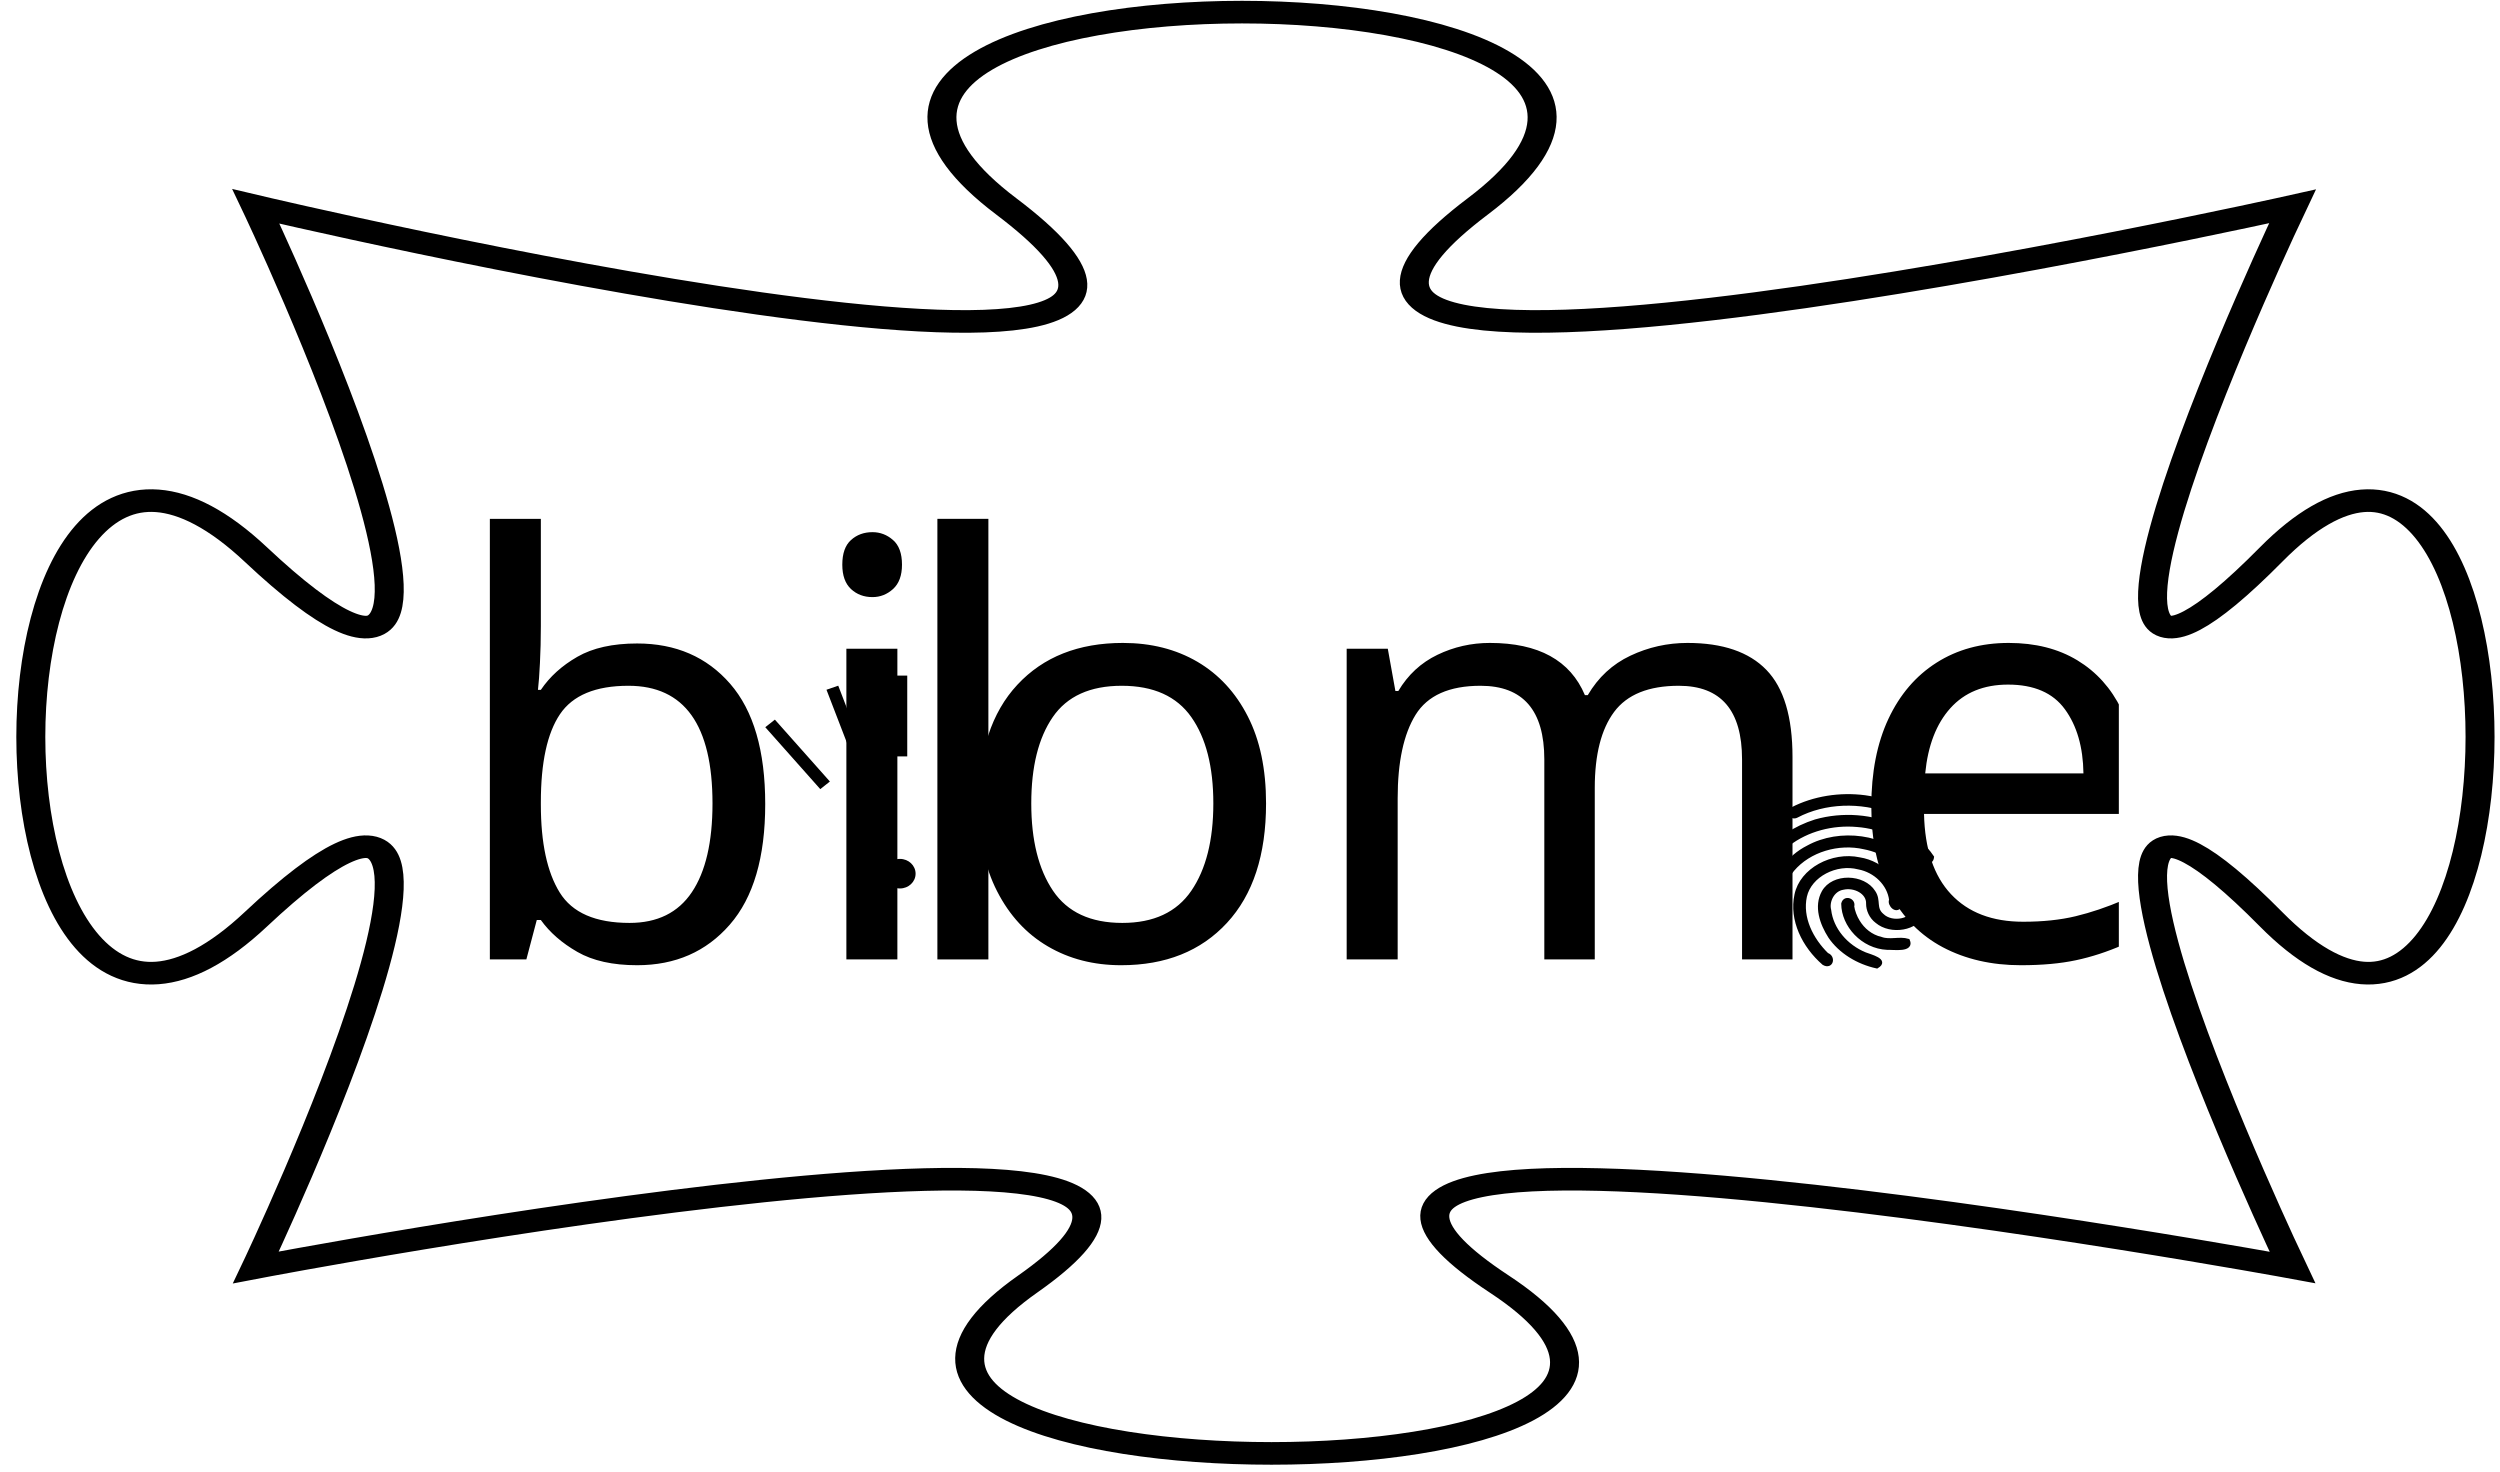
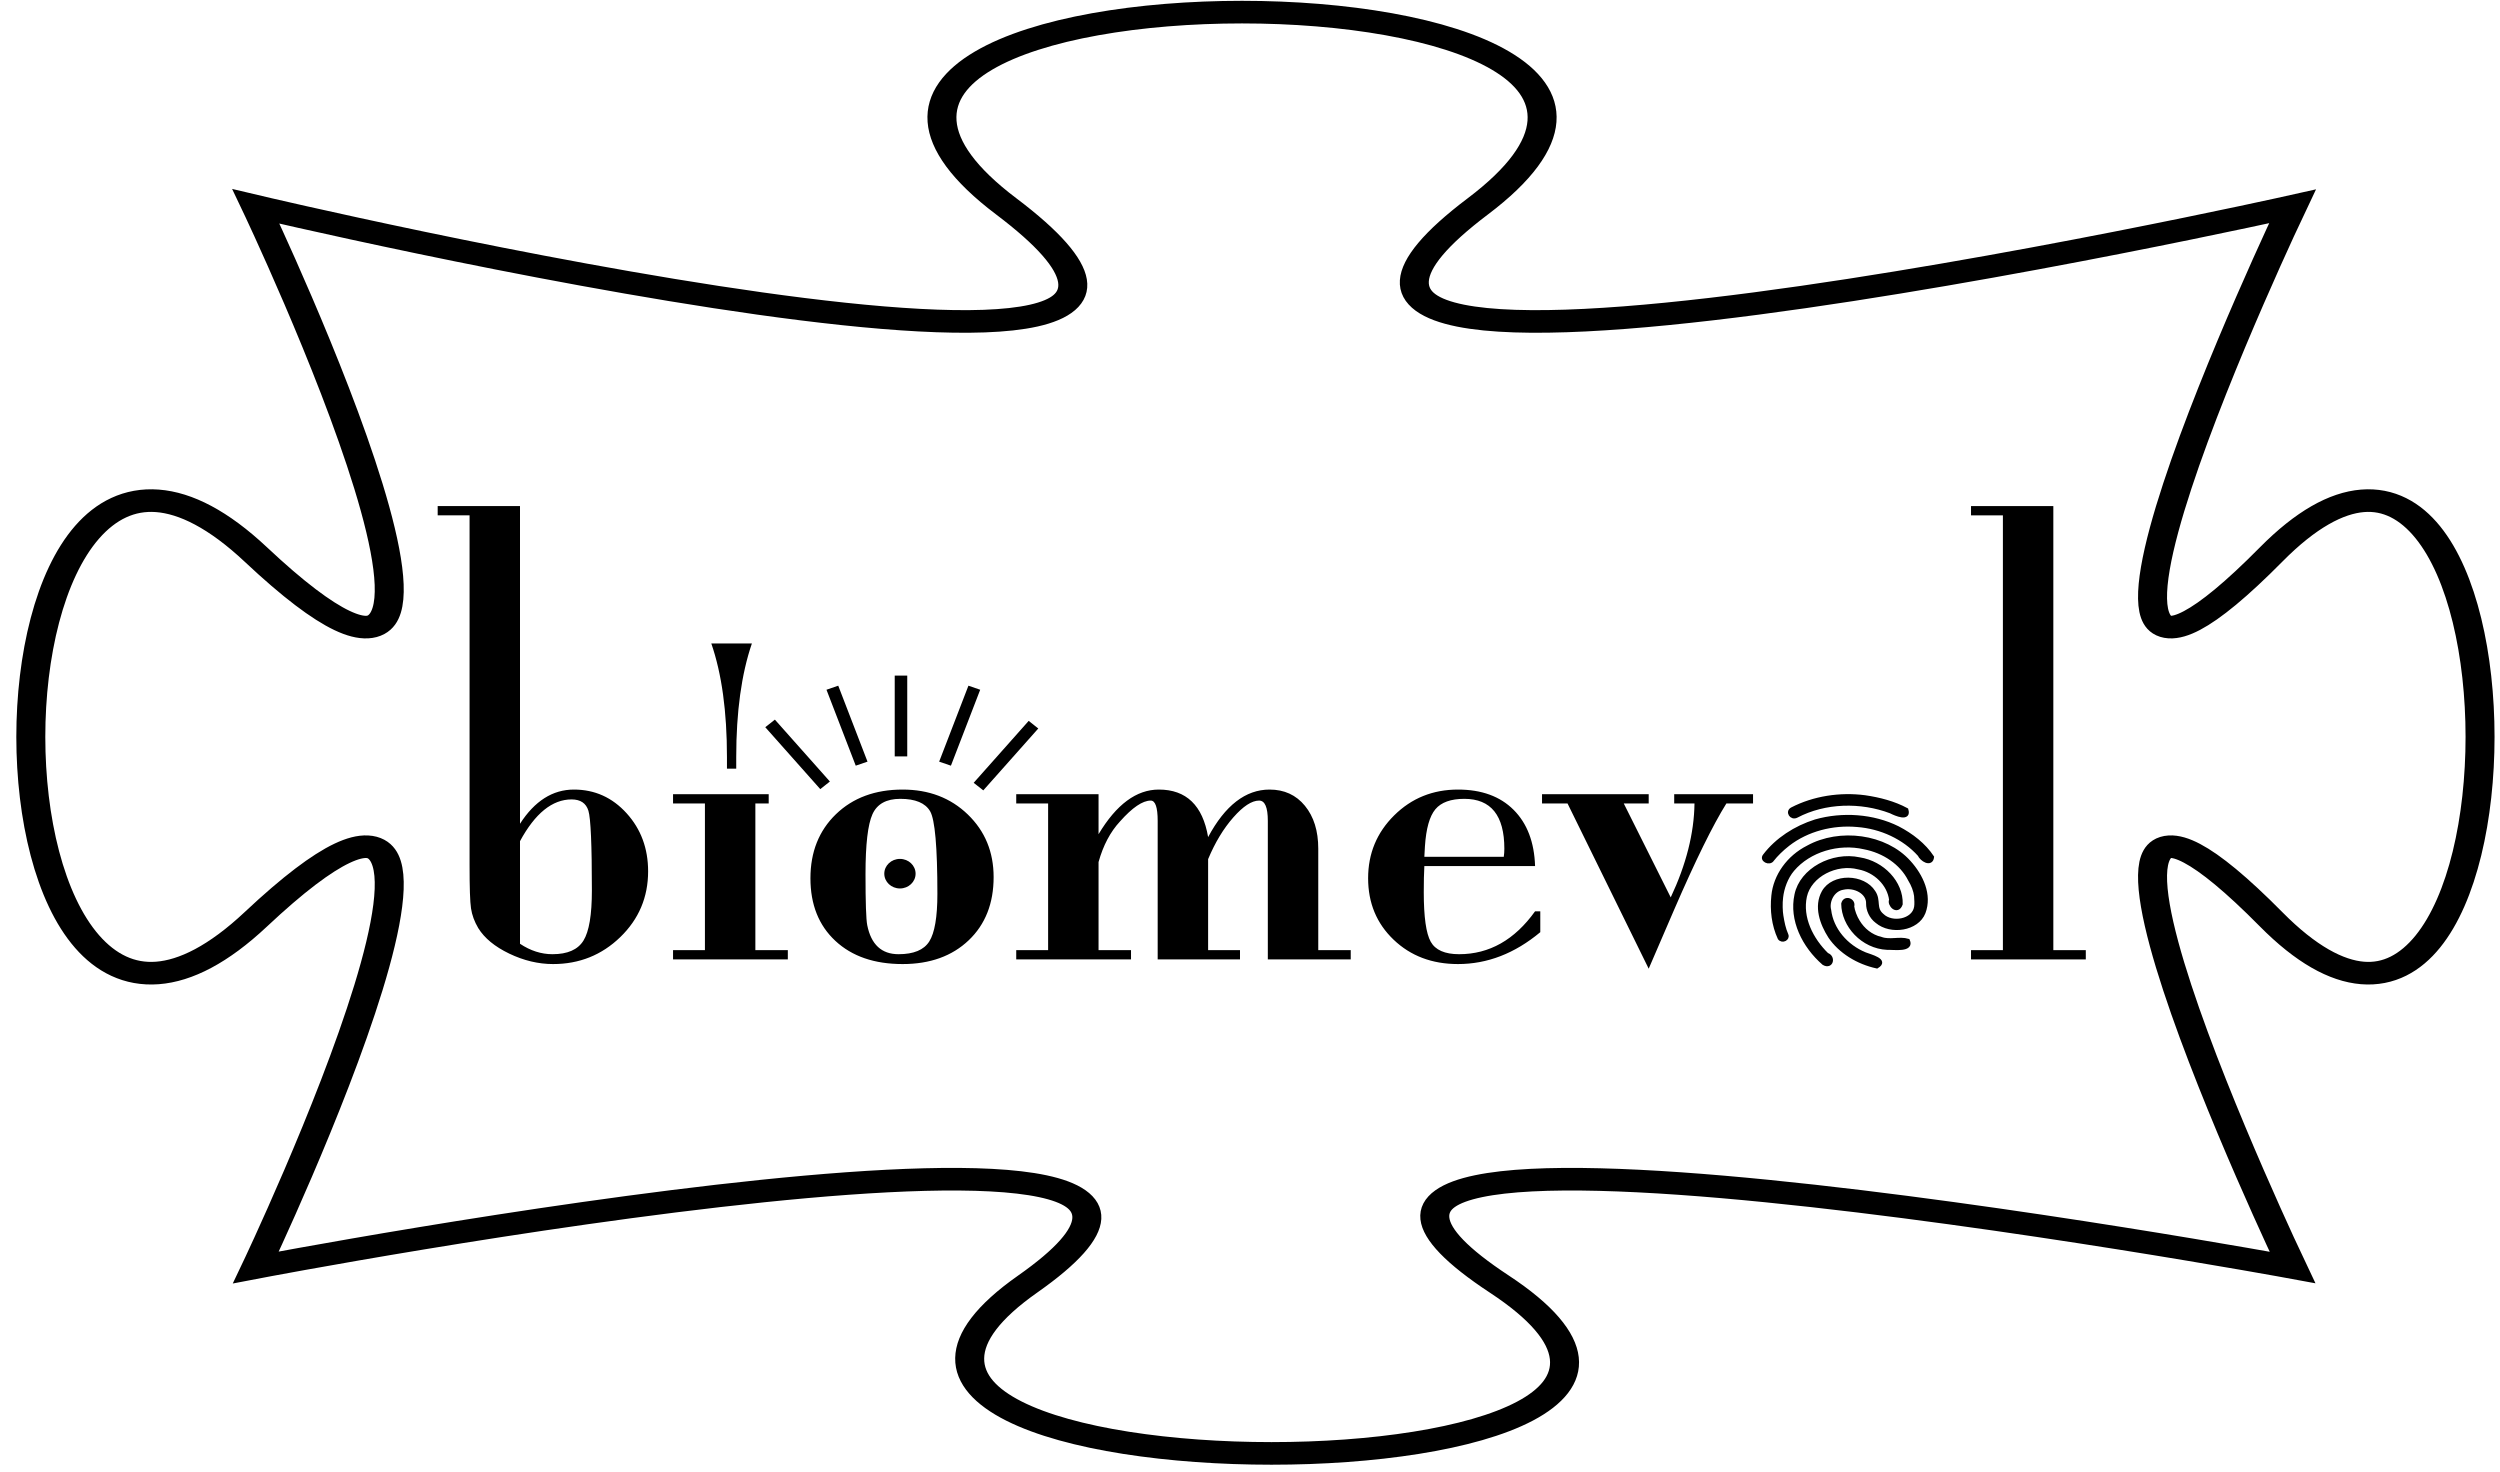
<svg xmlns="http://www.w3.org/2000/svg" version="1.1" width="345" height="203" xml:space="preserve" id="puzzle">
  <g id="puzzle-group" transform="scale(1, 0.78)">
    <path id="puzzle-bezier5" stroke="rgb(0, 0, 0)" stroke-width="4" stroke-miterlimit="10" fill="none" d="M 35.31,36.51 C 35.31,36.51 186.19,82.33 138.86,36.51 91.52,-9.31 251.28,-9.31 203.94,36.51 156.61,82.33 316.36,36.51 316.36,36.51 316.36,36.51 274.95,147.98 313.41,98.11 351.86,48.24 351.86,212.51 313.41,162.64 274.95,112.78 316.36,224.24 316.36,224.24 316.36,224.24 159.57,187.23 206.9,227.18 254.24,267.13 97.44,267.13 141.82,227.18 186.19,187.23 35.31,224.24 35.31,224.24 35.31,224.24 76.73,112.78 35.31,162.64 -6.1,212.51 -6.1,48.24 35.31,98.11 76.73,147.98 35.31,36.51 35.31,36.51 Z M 35.31,36.51" />
  </g>
-   <g id="puzzle-group2" clip-path="url(#puzzle-rectangle)" transform="translate(58, 66) scale(0.8, 0.8)">
-     <clipPath id="puzzle-rectangle">
-       <rect x="0" y="-90" width="293" height="90" transform="translate(0, 90)" />
-     </clipPath>
+   <g id="puzzle-group2" transform="translate(58, 66) scale(0.8, 0.8)">
    <g id="puzzle-group3">
      <g id="puzzle-group4" clip-path="url(#puzzle-rectangle3)" transform="translate(57, 32) scale(0.36, 0.34)">
        <clipPath id="puzzle-rectangle3">
          <rect x="0" y="0" width="145" height="154" />
        </clipPath>
        <g id="puzzle-group5">
          <g id="puzzle-group6">
            <circle id="puzzle-oval" stroke="none" fill="rgb(0, 0, 0)" cx="71.5" cy="106.5" r="7.5" />
-             <rect id="puzzle-rectangle2" stroke="rgb(0, 0, 0)" stroke-width="5" fill="rgb(0, 0, 0)" x="71.5" y="8.5" width="1" height="36" />
-             <rect id="puzzle-rectangle4" stroke="rgb(0, 0, 0)" stroke-width="5" fill="rgb(0, 0, 0)" x="0" y="0" width="1" height="36" transform="translate(105.81, 14.33) rotate(20)" />
-             <rect id="puzzle-rectangle5" stroke="rgb(0, 0, 0)" stroke-width="5" fill="rgb(0, 0, 0)" x="0" y="0" width="1" height="36" transform="translate(10.5, 32.5) rotate(-40)" />
-             <rect id="puzzle-rectangle6" stroke="rgb(0, 0, 0)" stroke-width="5" fill="rgb(0, 0, 0)" x="0" y="0" width="1" height="36" transform="translate(39.5, 14.67) rotate(-20)" />
-             <rect id="puzzle-rectangle7" stroke="rgb(0, 0, 0)" stroke-width="5" fill="rgb(0, 0, 0)" x="0" y="0" width="1" height="36" transform="translate(133.5, 32.5) rotate(40)" />
+             <rect id="puzzle-rectangle" stroke="rgb(0, 0, 0)" stroke-width="5" fill="rgb(0, 0, 0)" x="71.5" y="8.5" width="1" height="36" />
+             <rect id="puzzle-rectangle2" stroke="rgb(0, 0, 0)" stroke-width="5" fill="rgb(0, 0, 0)" x="0" y="0" width="1" height="36" transform="translate(105.81, 14.33) rotate(20)" />
+             <rect id="puzzle-rectangle4" stroke="rgb(0, 0, 0)" stroke-width="5" fill="rgb(0, 0, 0)" x="0" y="0" width="1" height="36" transform="translate(10.5, 32.5) rotate(-40)" />
+             <rect id="puzzle-rectangle5" stroke="rgb(0, 0, 0)" stroke-width="5" fill="rgb(0, 0, 0)" x="0" y="0" width="1" height="36" transform="translate(39.5, 14.67) rotate(-20)" />
+             <rect id="puzzle-rectangle6" stroke="rgb(0, 0, 0)" stroke-width="5" fill="rgb(0, 0, 0)" x="0" y="0" width="1" height="36" transform="translate(133.5, 32.5) rotate(40)" />
          </g>
        </g>
      </g>
      <g id="puzzle-group7" transform="translate(231, 54.3) scale(0.34, 0.31)">
        <g id="puzzle-fingerprint2group">
          <g id="puzzle-fingerprint2group2">
            <g id="puzzle-fingerprint2group3">
              <path id="puzzle-fingerprint2bezier" stroke="rgb(0, 0, 0)" stroke-width="2" stroke-miterlimit="4" fill="rgb(0, 0, 0)" d="M 18.8,12.8 C 33.17,4.49 51.45,4.01 66.66,10.35 69.27,11.81 76.2,15.09 74.57,9.25 68.19,5.47 60.81,3.38 53.49,2.21 40.93,0.41 27.67,2.62 16.6,8.9 14.1,10.36 16.26,14.32 18.8,12.8 Z M 18.8,12.8" />
            </g>
          </g>
          <g id="puzzle-fingerprint2group4">
            <g id="puzzle-fingerprint2group5">
              <path id="puzzle-fingerprint2bezier2" stroke="rgb(0, 0, 0)" stroke-width="2" stroke-miterlimit="4" fill="rgb(0, 0, 0)" d="M 13.7,78.9 C 12.33,75.52 11.69,71.89 11.16,68.3 10.79,66.12 10.62,61.21 11.03,58 11.54,53.01 13.42,47.02 16.78,42.68 25.13,31.85 40.05,26.98 53.25,30.32 63.17,32.41 72.13,38.93 76.39,48.24 77.99,51.07 79.15,54.37 79.46,57.2 79.59,59.27 79.74,61.8 79.48,63.41 78.36,71.17 67.25,73.39 62.21,67.99 57.99,64.13 60.86,59.83 57.89,55.04 52.76,46.03 37.46,45.51 32.59,55.05 28.52,63.09 31.62,72.67 35.88,79.96 41.1,88.4 50.02,94.31 59.57,96.61 64.95,93.04 56.36,90.81 53.54,89.58 43.81,85.23 36.55,75.75 35.4,65.1 34.28,60.5 36.93,53.76 42.47,52.81 48.14,51.37 55.4,55.18 55.12,61.61 55.11,64.98 56.58,68.99 59.68,71.53 66.64,77.95 79.95,75.86 83.27,66.54 86.68,56.71 82.15,45.98 75.83,38.38 63.82,23.71 40.77,20.41 24.69,30.12 14.83,35.58 8.04,45.94 7.05,57.17 6.29,65.12 7.16,73.44 10.27,80.81 11.64,82.85 14.56,81.08 13.7,78.9 Z M 13.7,78.9" />
            </g>
          </g>
          <g id="puzzle-fingerprint2group6">
            <g id="puzzle-fingerprint2group7">
              <path id="puzzle-fingerprint2bezier3" stroke="rgb(0, 0, 0)" stroke-width="2" stroke-miterlimit="4" fill="rgb(0, 0, 0)" d="M 6.5,37.1 C 8.22,34.63 11.38,31.17 14.51,28.54 24.13,20.37 37.09,16.66 49.6,17.9 61.8,18.9 73.46,24.85 81.24,34.36 82.3,37.03 87.1,40.47 87.61,35.62 83.49,28.79 77.1,23.34 70.18,19.41 57.6,12.55 42.15,11.42 28.53,15.64 18.27,19.18 8.9,25.84 2.7,34.8 0.89,37.25 5.1,39.61 6.5,37.1 Z M 6.5,37.1" />
            </g>
          </g>
          <g id="puzzle-fingerprint2group8">
            <g id="puzzle-fingerprint2group9">
              <path id="puzzle-fingerprint2bezier4" stroke="rgb(0, 0, 0)" stroke-width="2" stroke-miterlimit="4" fill="rgb(0, 0, 0)" d="M 42.5,61.6 C 42.6,73.71 52.41,85.65 64.89,86.27 68.27,86.11 77.62,87.81 75.34,82.06 71.14,80.67 66.12,82.78 61.72,81.05 56.46,79.73 52.41,75.93 49.97,71.45 48.58,69.09 47.34,65.42 47.1,63.04 48.03,59.61 43.36,57.58 42.5,61.6 Z M 42.5,61.6" />
            </g>
          </g>
          <g id="puzzle-fingerprint2group10">
            <g id="puzzle-fingerprint2group11">
              <path id="puzzle-fingerprint2bezier5" stroke="rgb(0, 0, 0)" stroke-width="2" stroke-miterlimit="4" fill="rgb(0, 0, 0)" d="M 71.7,61.8 C 72.04,49.8 62.46,38.77 50.72,36.76 37.11,33.54 21.43,42.58 18.78,56.59 16,70.64 22.62,85.18 32.7,94.8 36.51,97.27 37.8,91.17 34.2,89.87 26.25,81.36 20.77,69.28 23.1,57.5 25.5,45.76 38.95,38.25 50.32,41.5 58.93,43.25 65.83,50.77 66.8,59.5 65.63,61.88 69.91,67.33 71.7,61.8 Z M 71.7,61.8" />
            </g>
          </g>
        </g>
      </g>
-       <text fill="rgb(0, 0, 0)" font-family="MonaLisaSolidITCTT, 'Mona Lisa Solid ITC TT', sans-serif" font-size="100" x="266.3" y="2" text-anchor="end">
-         <tspan x="288.5" y="83">l</tspan>
-       </text>
-       <text fill="rgb(0, 0, 0)" font-family="MonaLisaSolidITCTT, 'Mona Lisa Solid ITC TT', sans-serif" font-size="100" x="3.5" y="2">
-         <tspan x="3.5" y="83">biomev</tspan>
-       </text>
+       <path id="puzzle-l" stroke="none" fill="rgb(0, 0, 0)" d="M 287.3,83 L 267.5,83 267.5,81.4 273,81.4 273,6.4 267.5,6.4 267.5,4.8 281.7,4.8 281.7,81.4 287.3,81.4 287.3,83 Z M 287.3,83" />
+       <path id="puzzle-biomev" stroke="none" fill="rgb(0, 0, 0)" d="M 39.3,67.8 C 39.3,72.27 37.7,76.05 34.5,79.15 31.3,82.25 27.43,83.8 22.9,83.8 20.37,83.8 17.85,83.2 15.35,82 12.85,80.8 11.07,79.33 10,77.6 9.33,76.47 8.92,75.33 8.75,74.2 8.58,73.07 8.5,70.6 8.5,66.8 L 8.5,6.4 3,6.4 3,4.8 17.2,4.8 17.2,59.6 C 19.73,55.67 22.83,53.7 26.5,53.7 30.1,53.7 33.13,55.07 35.6,57.8 38.07,60.53 39.3,63.87 39.3,67.8 Z M 29.6,71.1 C 29.6,63.23 29.4,58.65 29,57.35 28.6,56.05 27.63,55.4 26.1,55.4 22.77,55.4 19.8,57.8 17.2,62.6 L 17.2,80.3 C 19,81.5 20.87,82.1 22.8,82.1 25.4,82.1 27.18,81.32 28.15,79.75 29.12,78.18 29.6,75.3 29.6,71.1 Z M 57.2,28.5 C 55.4,33.77 54.5,40.3 54.5,48.1 L 54.5,50.1 52.9,50.1 52.9,48.1 C 52.9,40.23 52,33.7 50.2,28.5 L 57.2,28.5 Z M 63.4,83 L 43.6,83 43.6,81.4 49.1,81.4 49.1,56.1 43.6,56.1 43.6,54.5 60.1,54.5 60.1,56.1 57.8,56.1 57.8,81.4 63.4,81.4 63.4,83 Z M 98.9,68.8 C 98.9,73.33 97.47,76.97 94.6,79.7 91.73,82.43 87.93,83.8 83.2,83.8 78.33,83.8 74.47,82.47 71.6,79.8 68.73,77.13 67.3,73.53 67.3,69 67.3,64.47 68.77,60.78 71.7,57.95 74.63,55.12 78.47,53.7 83.2,53.7 87.73,53.7 91.48,55.13 94.45,58 97.42,60.87 98.9,64.47 98.9,68.8 Z M 89.2,71.7 C 89.2,63.63 88.78,58.88 87.95,57.45 87.12,56.02 85.4,55.3 82.8,55.3 80.4,55.3 78.8,56.18 78,57.95 77.2,59.72 76.8,63.17 76.8,68.3 76.8,73.17 76.9,76.1 77.1,77.1 77.77,80.43 79.57,82.1 82.5,82.1 85.1,82.1 86.87,81.37 87.8,79.9 88.73,78.43 89.2,75.7 89.2,71.7 Z M 160.5,83 L 146.2,83 146.2,59.1 C 146.2,56.77 145.7,55.6 144.7,55.6 143.43,55.6 141.95,56.57 140.25,58.5 138.55,60.43 137.1,62.83 135.9,65.7 L 135.9,81.4 141.4,81.4 141.4,83 127.2,83 127.2,59.1 C 127.2,56.77 126.8,55.6 126,55.6 124.6,55.6 122.83,56.8 120.7,59.2 119.03,61 117.8,63.33 117,66.2 L 117,81.4 122.6,81.4 122.6,83 102.8,83 102.8,81.4 108.3,81.4 108.3,56.1 102.8,56.1 102.8,54.5 117,54.5 117,61.4 C 120.07,56.27 123.53,53.7 127.4,53.7 132.13,53.7 134.97,56.43 135.9,61.9 138.83,56.43 142.37,53.7 146.5,53.7 149.03,53.7 151.07,54.63 152.6,56.5 154.13,58.37 154.9,60.83 154.9,63.9 L 154.9,81.4 160.5,81.4 160.5,83 Z M 193.2,78.3 C 188.8,81.97 184.07,83.8 179,83.8 174.53,83.8 170.83,82.4 167.9,79.6 164.97,76.8 163.5,73.27 163.5,69 163.5,64.73 165,61.12 168,58.15 171,55.18 174.67,53.7 179,53.7 183.07,53.7 186.27,54.87 188.6,57.2 190.93,59.53 192.17,62.77 192.3,66.9 L 173.2,66.9 C 173.13,68.1 173.1,69.6 173.1,71.4 173.1,75.67 173.5,78.52 174.3,79.95 175.1,81.38 176.73,82.1 179.2,82.1 184.4,82.1 188.77,79.63 192.3,74.7 L 193.2,74.7 193.2,78.3 Z M 187,63.9 C 187,58.17 184.7,55.3 180.1,55.3 177.77,55.3 176.1,55.9 175.1,57.1 174.1,58.3 173.5,60.43 173.3,63.5 L 173.2,65.3 186.9,65.3 C 186.97,64.83 187,64.37 187,63.9 Z M 229.9,56.1 L 225.3,56.1 C 222.97,59.83 219.97,65.93 216.3,74.4 L 211.9,84.6 197.9,56.1 193.5,56.1 193.5,54.5 211.9,54.5 211.9,56.1 207.6,56.1 215.7,72.3 C 218.37,66.63 219.73,61.23 219.8,56.1 L 216.3,56.1 216.3,54.5 229.9,54.5 229.9,56.1 Z M 229.9,56.1" />
    </g>
  </g>
</svg>
